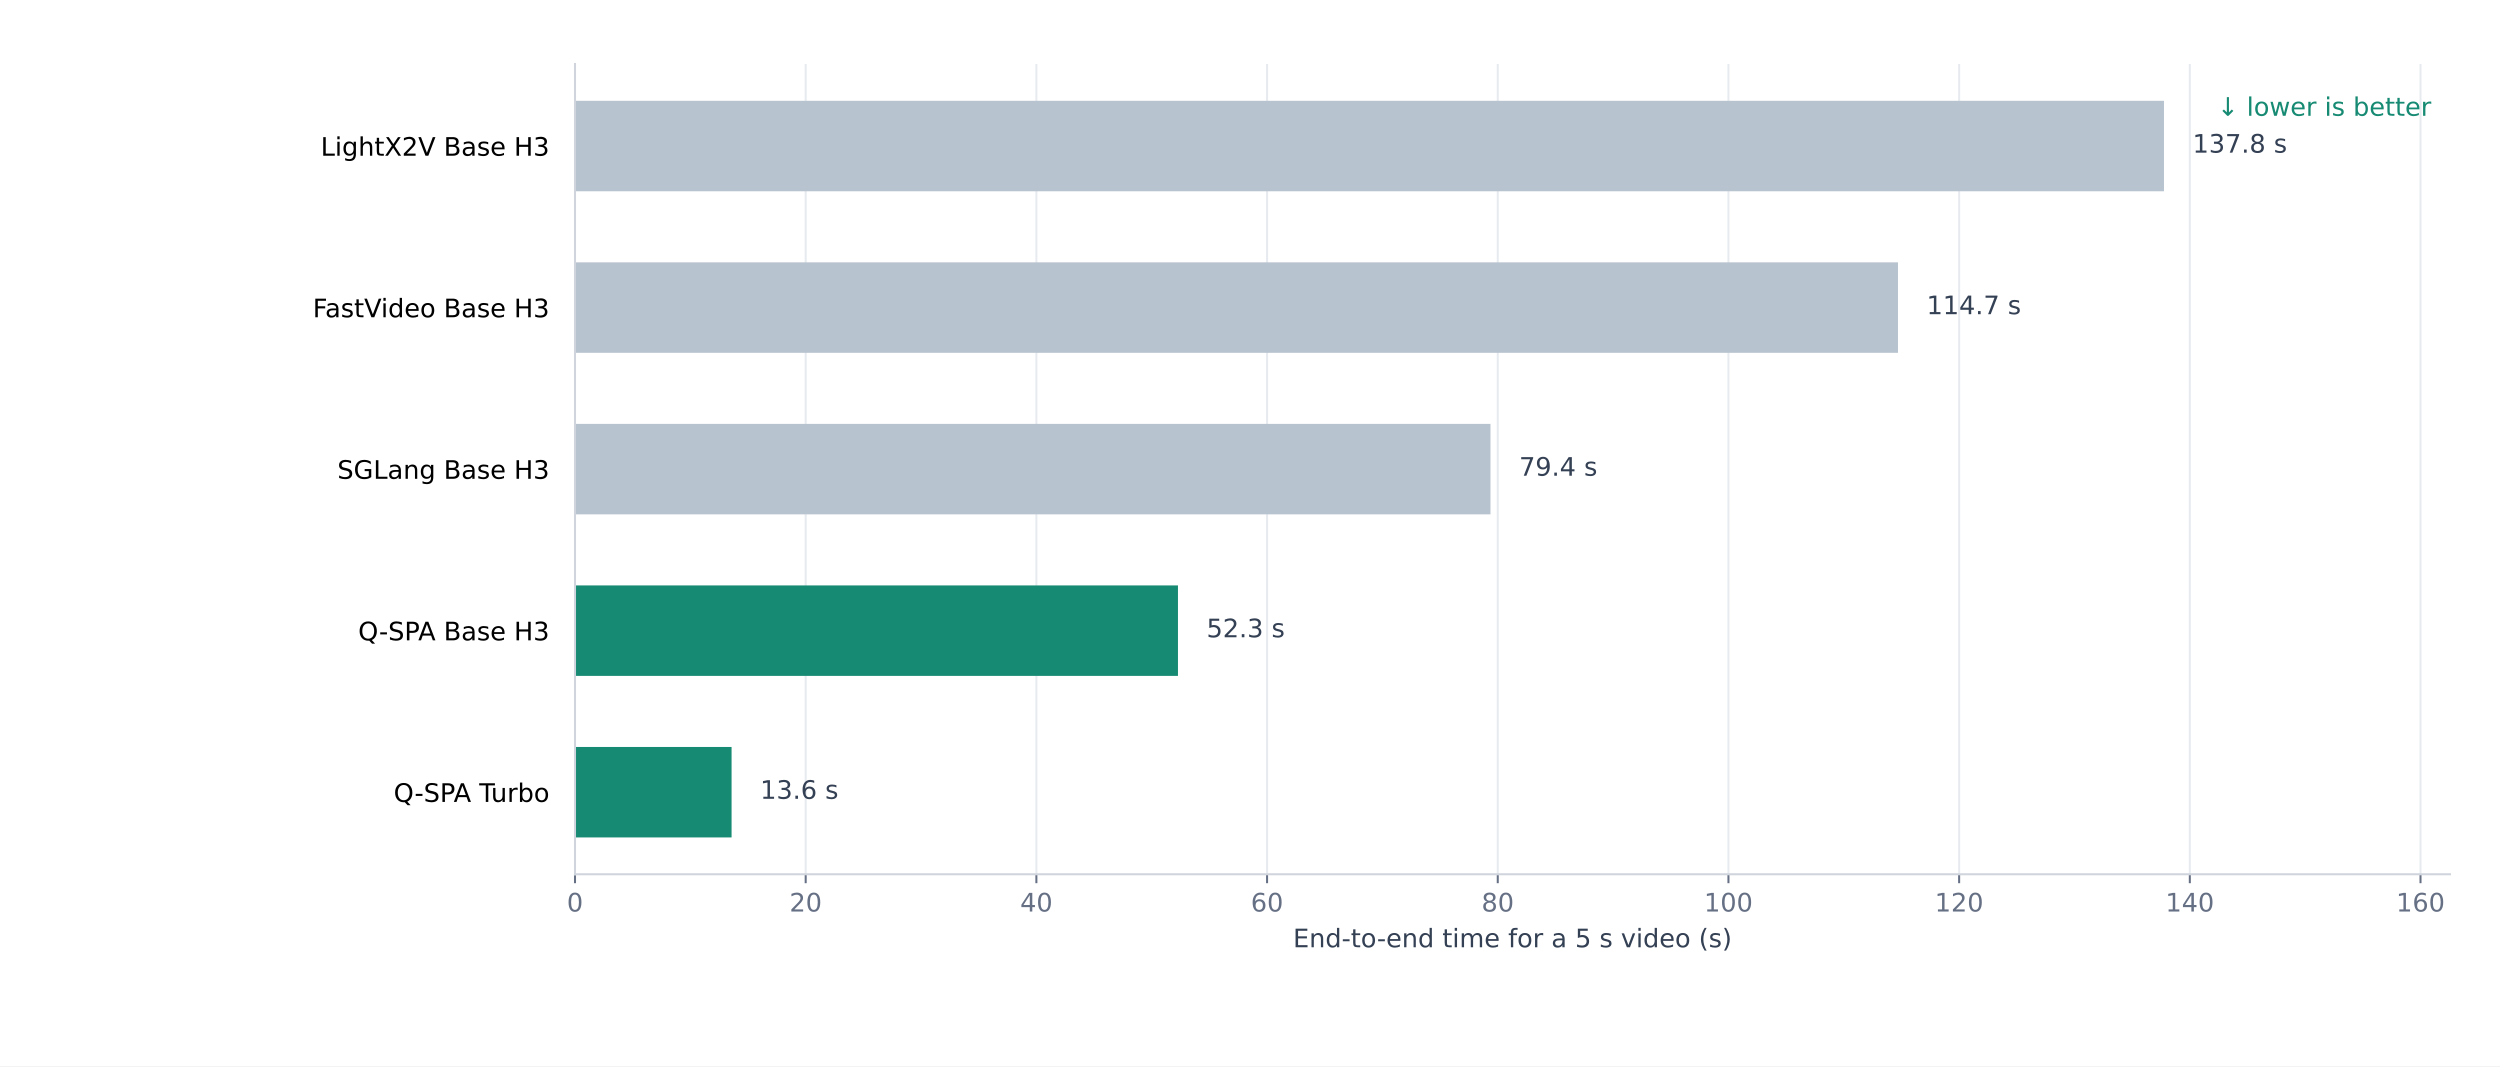
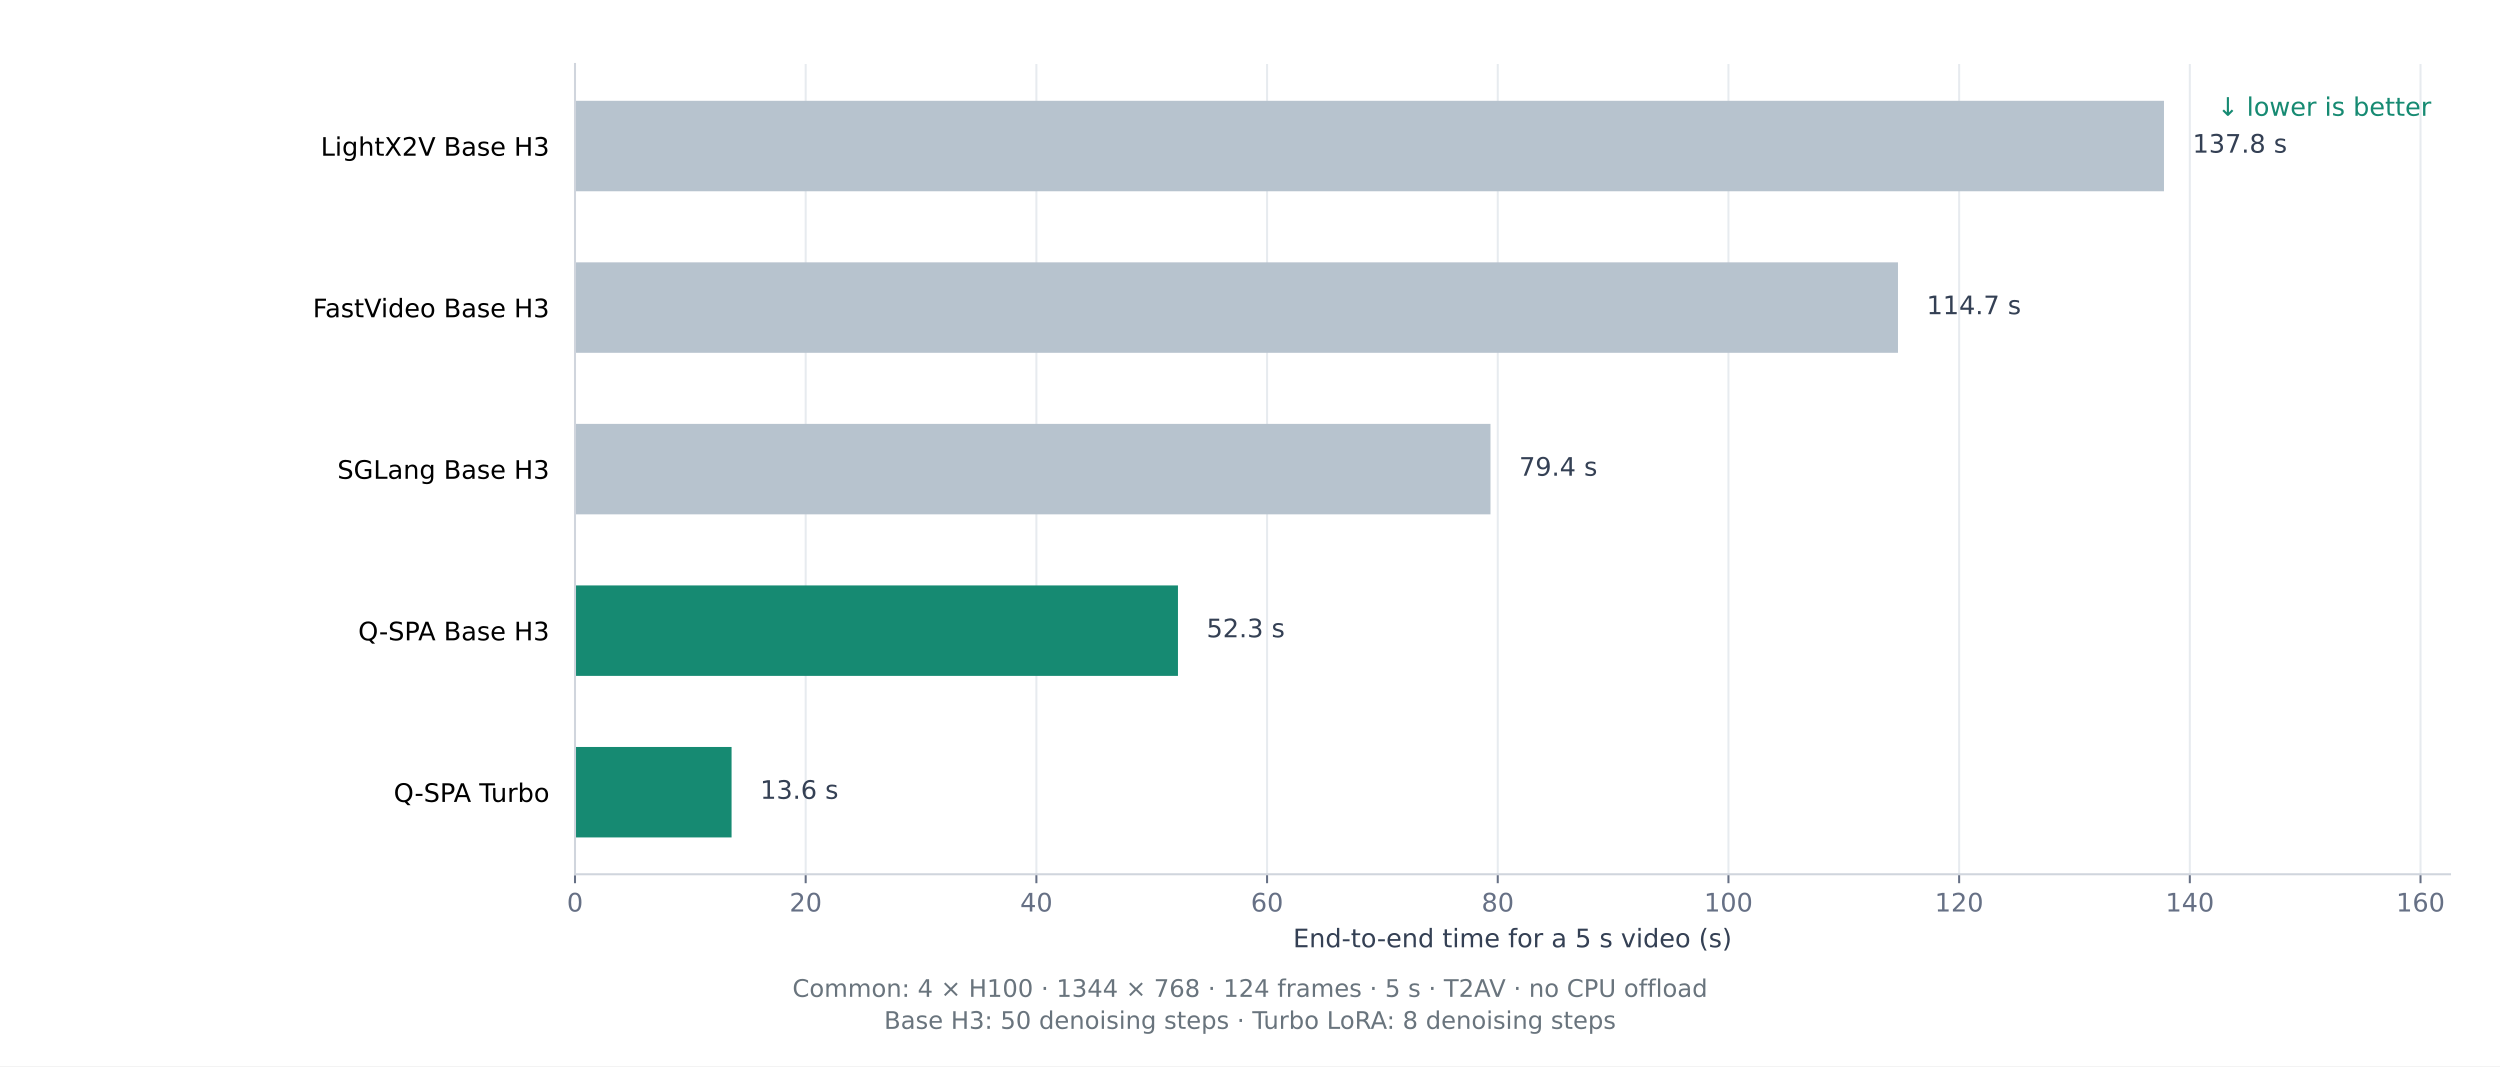
<svg xmlns="http://www.w3.org/2000/svg" xmlns:xlink="http://www.w3.org/1999/xlink" width="979.2pt" height="417.6pt" viewBox="0 0 979.2 417.6" version="1.1">
  <defs>
    <style type="text/css">*{stroke-linejoin: round; stroke-linecap: butt}</style>
  </defs>
  <g id="figure_1">
    <g id="patch_1">
-       <path d="M 0 417.6 L 979.2 417.6 L 979.2 0 L 0 0 z " style="fill: #ffffff" />
+       <path d="M 0 417.6  L 979.2 417.6  L 979.2 0  L 0 0  z " style="fill: #ffffff" />
    </g>
    <g id="axes_1">
      <g id="patch_2">
-         <path d="M 225.216 342.432 L 959.616 342.432 L 959.616 25.056 L 225.216 25.056 z " style="fill: #ffffff" />
+         <path d="M 225.216 342.432  L 959.616 342.432  L 959.616 25.056  L 225.216 25.056  z " style="fill: #ffffff" />
      </g>
      <g id="matplotlib.axis_1">
        <g id="xtick_1">
          <g id="line2d_1">
-             <path d="M 225.216 342.432 L 225.216 25.056 " clip-path="url(#p82bdea93a2)" style="fill: none; stroke: #e7ebef; stroke-width: 0.8; stroke-linecap: square" />
+             <path d="M 225.216 342.432  L 225.216 25.056  " clip-path="url(#pb7f37fbdb9)" style="fill: none; stroke: #e7ebef; stroke-width: 0.8; stroke-linecap: square" />
          </g>
          <g id="line2d_2">
            <defs>
-               <path id="mfaffc6007f" d="M 0 0 L 0 3.5 " style="stroke: #667085; stroke-width: 0.8" />
+               <path id="m13fd487c2a" d="M 0 0  L 0 3.5  " style="stroke: #667085; stroke-width: 0.8" />
            </defs>
            <g>
-               <use xlink:href="#mfaffc6007f" x="225.216" y="342.432" style="fill: #667085; stroke: #667085; stroke-width: 0.8" />
+               <use xlink:href="#m13fd487c2a" x="225.216" y="342.432" style="fill: #667085; stroke: #667085; stroke-width: 0.8" />
            </g>
          </g>
          <g id="text_1">
            <text style="font-size: 10px; font-family: 'DejaVu Sans'; text-anchor: middle; fill: #667085" x="225.216" y="357.03" transform="rotate(-0 225.216 357.0297)">0</text>
          </g>
        </g>
        <g id="xtick_2">
          <g id="line2d_3">
-             <path d="M 315.572 342.432 L 315.572 25.056 " clip-path="url(#p82bdea93a2)" style="fill: none; stroke: #e7ebef; stroke-width: 0.8; stroke-linecap: square" />
+             <path d="M 315.572 342.432  L 315.572 25.056  " clip-path="url(#pb7f37fbdb9)" style="fill: none; stroke: #e7ebef; stroke-width: 0.8; stroke-linecap: square" />
          </g>
          <g id="line2d_4">
            <g>
-               <use xlink:href="#mfaffc6007f" x="315.572" y="342.432" style="fill: #667085; stroke: #667085; stroke-width: 0.8" />
+               <use xlink:href="#m13fd487c2a" x="315.572" y="342.432" style="fill: #667085; stroke: #667085; stroke-width: 0.8" />
            </g>
          </g>
          <g id="text_2">
            <text style="font-size: 10px; font-family: 'DejaVu Sans'; text-anchor: middle; fill: #667085" x="315.572" y="357.03" transform="rotate(-0 315.5722 357.0297)">20</text>
          </g>
        </g>
        <g id="xtick_3">
          <g id="line2d_5">
-             <path d="M 405.928 342.432 L 405.928 25.056 " clip-path="url(#p82bdea93a2)" style="fill: none; stroke: #e7ebef; stroke-width: 0.8; stroke-linecap: square" />
+             <path d="M 405.928 342.432  L 405.928 25.056  " clip-path="url(#pb7f37fbdb9)" style="fill: none; stroke: #e7ebef; stroke-width: 0.8; stroke-linecap: square" />
          </g>
          <g id="line2d_6">
            <g>
-               <use xlink:href="#mfaffc6007f" x="405.928" y="342.432" style="fill: #667085; stroke: #667085; stroke-width: 0.8" />
+               <use xlink:href="#m13fd487c2a" x="405.928" y="342.432" style="fill: #667085; stroke: #667085; stroke-width: 0.8" />
            </g>
          </g>
          <g id="text_3">
            <text style="font-size: 10px; font-family: 'DejaVu Sans'; text-anchor: middle; fill: #667085" x="405.928" y="357.03" transform="rotate(-0 405.9284 357.0297)">40</text>
          </g>
        </g>
        <g id="xtick_4">
          <g id="line2d_7">
-             <path d="M 496.285 342.432 L 496.285 25.056 " clip-path="url(#p82bdea93a2)" style="fill: none; stroke: #e7ebef; stroke-width: 0.8; stroke-linecap: square" />
+             <path d="M 496.285 342.432  L 496.285 25.056  " clip-path="url(#pb7f37fbdb9)" style="fill: none; stroke: #e7ebef; stroke-width: 0.8; stroke-linecap: square" />
          </g>
          <g id="line2d_8">
            <g>
-               <use xlink:href="#mfaffc6007f" x="496.285" y="342.432" style="fill: #667085; stroke: #667085; stroke-width: 0.8" />
+               <use xlink:href="#m13fd487c2a" x="496.285" y="342.432" style="fill: #667085; stroke: #667085; stroke-width: 0.8" />
            </g>
          </g>
          <g id="text_4">
            <text style="font-size: 10px; font-family: 'DejaVu Sans'; text-anchor: middle; fill: #667085" x="496.285" y="357.03" transform="rotate(-0 496.2846 357.0297)">60</text>
          </g>
        </g>
        <g id="xtick_5">
          <g id="line2d_9">
-             <path d="M 586.641 342.432 L 586.641 25.056 " clip-path="url(#p82bdea93a2)" style="fill: none; stroke: #e7ebef; stroke-width: 0.8; stroke-linecap: square" />
+             <path d="M 586.641 342.432  L 586.641 25.056  " clip-path="url(#pb7f37fbdb9)" style="fill: none; stroke: #e7ebef; stroke-width: 0.8; stroke-linecap: square" />
          </g>
          <g id="line2d_10">
            <g>
-               <use xlink:href="#mfaffc6007f" x="586.641" y="342.432" style="fill: #667085; stroke: #667085; stroke-width: 0.8" />
+               <use xlink:href="#m13fd487c2a" x="586.641" y="342.432" style="fill: #667085; stroke: #667085; stroke-width: 0.8" />
            </g>
          </g>
          <g id="text_5">
            <text style="font-size: 10px; font-family: 'DejaVu Sans'; text-anchor: middle; fill: #667085" x="586.641" y="357.03" transform="rotate(-0 586.6409 357.0297)">80</text>
          </g>
        </g>
        <g id="xtick_6">
          <g id="line2d_11">
-             <path d="M 676.997 342.432 L 676.997 25.056 " clip-path="url(#p82bdea93a2)" style="fill: none; stroke: #e7ebef; stroke-width: 0.8; stroke-linecap: square" />
+             <path d="M 676.997 342.432  L 676.997 25.056  " clip-path="url(#pb7f37fbdb9)" style="fill: none; stroke: #e7ebef; stroke-width: 0.8; stroke-linecap: square" />
          </g>
          <g id="line2d_12">
            <g>
-               <use xlink:href="#mfaffc6007f" x="676.997" y="342.432" style="fill: #667085; stroke: #667085; stroke-width: 0.8" />
+               <use xlink:href="#m13fd487c2a" x="676.997" y="342.432" style="fill: #667085; stroke: #667085; stroke-width: 0.8" />
            </g>
          </g>
          <g id="text_6">
            <text style="font-size: 10px; font-family: 'DejaVu Sans'; text-anchor: middle; fill: #667085" x="676.997" y="357.03" transform="rotate(-0 676.9971 357.0297)">100</text>
          </g>
        </g>
        <g id="xtick_7">
          <g id="line2d_13">
-             <path d="M 767.353 342.432 L 767.353 25.056 " clip-path="url(#p82bdea93a2)" style="fill: none; stroke: #e7ebef; stroke-width: 0.8; stroke-linecap: square" />
+             <path d="M 767.353 342.432  L 767.353 25.056  " clip-path="url(#pb7f37fbdb9)" style="fill: none; stroke: #e7ebef; stroke-width: 0.8; stroke-linecap: square" />
          </g>
          <g id="line2d_14">
            <g>
-               <use xlink:href="#mfaffc6007f" x="767.353" y="342.432" style="fill: #667085; stroke: #667085; stroke-width: 0.8" />
+               <use xlink:href="#m13fd487c2a" x="767.353" y="342.432" style="fill: #667085; stroke: #667085; stroke-width: 0.8" />
            </g>
          </g>
          <g id="text_7">
            <text style="font-size: 10px; font-family: 'DejaVu Sans'; text-anchor: middle; fill: #667085" x="767.353" y="357.03" transform="rotate(-0 767.3533 357.0297)">120</text>
          </g>
        </g>
        <g id="xtick_8">
          <g id="line2d_15">
-             <path d="M 857.71 342.432 L 857.71 25.056 " clip-path="url(#p82bdea93a2)" style="fill: none; stroke: #e7ebef; stroke-width: 0.8; stroke-linecap: square" />
+             <path d="M 857.71 342.432  L 857.71 25.056  " clip-path="url(#pb7f37fbdb9)" style="fill: none; stroke: #e7ebef; stroke-width: 0.8; stroke-linecap: square" />
          </g>
          <g id="line2d_16">
            <g>
-               <use xlink:href="#mfaffc6007f" x="857.71" y="342.432" style="fill: #667085; stroke: #667085; stroke-width: 0.8" />
+               <use xlink:href="#m13fd487c2a" x="857.71" y="342.432" style="fill: #667085; stroke: #667085; stroke-width: 0.8" />
            </g>
          </g>
          <g id="text_8">
            <text style="font-size: 10px; font-family: 'DejaVu Sans'; text-anchor: middle; fill: #667085" x="857.71" y="357.03" transform="rotate(-0 857.7095 357.0297)">140</text>
          </g>
        </g>
        <g id="xtick_9">
          <g id="line2d_17">
-             <path d="M 948.066 342.432 L 948.066 25.056 " clip-path="url(#p82bdea93a2)" style="fill: none; stroke: #e7ebef; stroke-width: 0.8; stroke-linecap: square" />
+             <path d="M 948.066 342.432  L 948.066 25.056  " clip-path="url(#pb7f37fbdb9)" style="fill: none; stroke: #e7ebef; stroke-width: 0.8; stroke-linecap: square" />
          </g>
          <g id="line2d_18">
            <g>
-               <use xlink:href="#mfaffc6007f" x="948.066" y="342.432" style="fill: #667085; stroke: #667085; stroke-width: 0.8" />
+               <use xlink:href="#m13fd487c2a" x="948.066" y="342.432" style="fill: #667085; stroke: #667085; stroke-width: 0.8" />
            </g>
          </g>
          <g id="text_9">
            <text style="font-size: 10px; font-family: 'DejaVu Sans'; text-anchor: middle; fill: #667085" x="948.066" y="357.03" transform="rotate(-0 948.0657 357.0297)">160</text>
          </g>
        </g>
        <g id="text_10">
          <text style="font-size: 10px; font-family: 'DejaVu Sans'; text-anchor: middle; fill: #344054" x="592.416" y="371.03" transform="rotate(-0 592.416 371.0304)">End-to-end time for a 5 s video (s)</text>
        </g>
      </g>
      <g id="matplotlib.axis_2">
        <g id="ytick_1">
          <g id="line2d_19" />
          <g id="text_11">
            <text style="font-size: 10px; font-family: 'DejaVu Sans'; text-anchor: end" x="215.216" y="60.998" transform="rotate(-0 215.216 60.99776)">LightX2V Base H3</text>
          </g>
        </g>
        <g id="ytick_2">
          <g id="line2d_20" />
          <g id="text_12">
            <text style="font-size: 10px; font-family: 'DejaVu Sans'; text-anchor: end" x="215.216" y="124.27" transform="rotate(-0 215.216 124.2705)">FastVideo Base H3</text>
          </g>
        </g>
        <g id="ytick_3">
          <g id="line2d_21" />
          <g id="text_13">
            <text style="font-size: 10px; font-family: 'DejaVu Sans'; text-anchor: end" x="215.216" y="187.543" transform="rotate(-0 215.216 187.5428)">SGLang Base H3</text>
          </g>
        </g>
        <g id="ytick_4">
          <g id="line2d_22" />
          <g id="text_14">
            <text style="font-size: 10px; font-family: 'DejaVu Sans'; text-anchor: end" x="215.216" y="250.816" transform="rotate(-0 215.216 250.8156)">Q-SPA Base H3</text>
          </g>
        </g>
        <g id="ytick_5">
          <g id="line2d_23" />
          <g id="text_15">
            <text style="font-size: 10px; font-family: 'DejaVu Sans'; text-anchor: end" x="215.216" y="314.089" transform="rotate(-0 215.216 314.0887)">Q-SPA Turbo</text>
          </g>
        </g>
      </g>
      <g id="patch_3">
-         <path d="M 225.216 39.482 L 847.589 39.482 L 847.589 74.915 L 225.216 74.915 z " clip-path="url(#p82bdea93a2)" style="fill: #b7c3ce" />
+         <path d="M 225.216 39.482  L 847.589 39.482  L 847.589 74.915  L 225.216 74.915  z " clip-path="url(#pb7f37fbdb9)" style="fill: #b7c3ce" />
      </g>
      <g id="patch_4">
-         <path d="M 225.216 102.755 L 743.4 102.755 L 743.4 138.188 L 225.216 138.188 z " clip-path="url(#p82bdea93a2)" style="fill: #b7c3ce" />
+         <path d="M 225.216 102.755  L 743.4 102.755  L 743.4 138.188  L 225.216 138.188  z " clip-path="url(#pb7f37fbdb9)" style="fill: #b7c3ce" />
      </g>
      <g id="patch_5">
-         <path d="M 225.216 166.028 L 583.795 166.028 L 583.795 201.46 L 225.216 201.46 z " clip-path="url(#p82bdea93a2)" style="fill: #b7c3ce" />
+         <path d="M 225.216 166.028  L 583.795 166.028  L 583.795 201.46  L 225.216 201.46  z " clip-path="url(#pb7f37fbdb9)" style="fill: #b7c3ce" />
      </g>
      <g id="patch_6">
-         <path d="M 225.216 229.3 L 461.383 229.3 L 461.383 264.733 L 225.216 264.733 z " clip-path="url(#p82bdea93a2)" style="fill: #168a72" />
+         <path d="M 225.216 229.3  L 461.383 229.3  L 461.383 264.733  L 225.216 264.733  z " clip-path="url(#pb7f37fbdb9)" style="fill: #168a72" />
      </g>
      <g id="patch_7">
-         <path d="M 225.216 292.573 L 286.542 292.573 L 286.542 328.006 L 225.216 328.006 z " clip-path="url(#p82bdea93a2)" style="fill: #168a72" />
+         <path d="M 225.216 292.573  L 286.542 292.573  L 286.542 328.006  L 225.216 328.006  z " clip-path="url(#pb7f37fbdb9)" style="fill: #168a72" />
      </g>
      <g id="patch_8">
-         <path d="M 225.216 342.432 L 225.216 25.056 " style="fill: none; stroke: #d0d5dd; stroke-width: 0.8; stroke-linejoin: miter; stroke-linecap: square" />
+         <path d="M 225.216 342.432  L 225.216 25.056  " style="fill: none; stroke: #d0d5dd; stroke-width: 0.8; stroke-linejoin: miter; stroke-linecap: square" />
      </g>
      <g id="patch_9">
-         <path d="M 225.216 342.432 L 959.616 342.432 " style="fill: none; stroke: #d0d5dd; stroke-width: 0.8; stroke-linejoin: miter; stroke-linecap: square" />
+         <path d="M 225.216 342.432  L 959.616 342.432  " style="fill: none; stroke: #d0d5dd; stroke-width: 0.8; stroke-linejoin: miter; stroke-linecap: square" />
      </g>
      <g id="text_16">
        <text style="font-size: 10px; font-family: 'DejaVu Sans'; text-anchor: start; fill: #344054" x="858.792" y="59.796" transform="rotate(-0 858.7916 59.7962)">137.8 s</text>
      </g>
      <g id="text_17">
        <text style="font-size: 10px; font-family: 'DejaVu Sans'; text-anchor: start; fill: #344054" x="754.603" y="123.069" transform="rotate(-0 754.6026 123.0689)">114.7 s</text>
      </g>
      <g id="text_18">
        <text style="font-size: 10px; font-family: 'DejaVu Sans'; text-anchor: start; fill: #344054" x="594.997" y="186.342" transform="rotate(-0 594.9974 186.3417)">79.4 s</text>
      </g>
      <g id="text_19">
        <text style="font-size: 10px; font-family: 'DejaVu Sans'; text-anchor: start; fill: #344054" x="472.586" y="249.614" transform="rotate(-0 472.5855 249.6144)">52.3 s</text>
      </g>
      <g id="text_20">
        <text style="font-size: 10px; font-family: 'DejaVu Sans'; text-anchor: start; fill: #344054" x="297.745" y="312.887" transform="rotate(-0 297.745 312.8871)">13.6 s</text>
      </g>
      <g id="text_21">
        <text style="font-size: 10px; font-family: 'DejaVu Sans'; text-anchor: end; fill: #168a72" x="952.272" y="45.349" transform="rotate(-0 952.272 45.34948)">↓ lower is better</text>
      </g>
    </g>
+     <g id="text_22">
+       <text style="font-size: 9.5px; font-family: 'DejaVu Sans'; text-anchor: middle; fill: #69747d" x="489.6" y="390.456" transform="rotate(-0 489.6 390.456)">Common: 4 × H100 · 1344 × 768 · 124 frames · 5 s · T2AV · no CPU offload</text>
+     </g>
+     <g id="text_23">
+       <text style="font-size: 9.5px; font-family: 'DejaVu Sans'; text-anchor: middle; fill: #69747d" x="489.6" y="402.984" transform="rotate(-0 489.6 402.984)">Base H3: 50 denoising steps · Turbo LoRA: 8 denoising steps</text>
+     </g>
  </g>
  <defs>
-     <clipPath id="p82bdea93a2">
+     <clipPath id="pb7f37fbdb9">
      <rect x="225.216" y="25.056" width="734.4" height="317.376" />
    </clipPath>
  </defs>
</svg>
